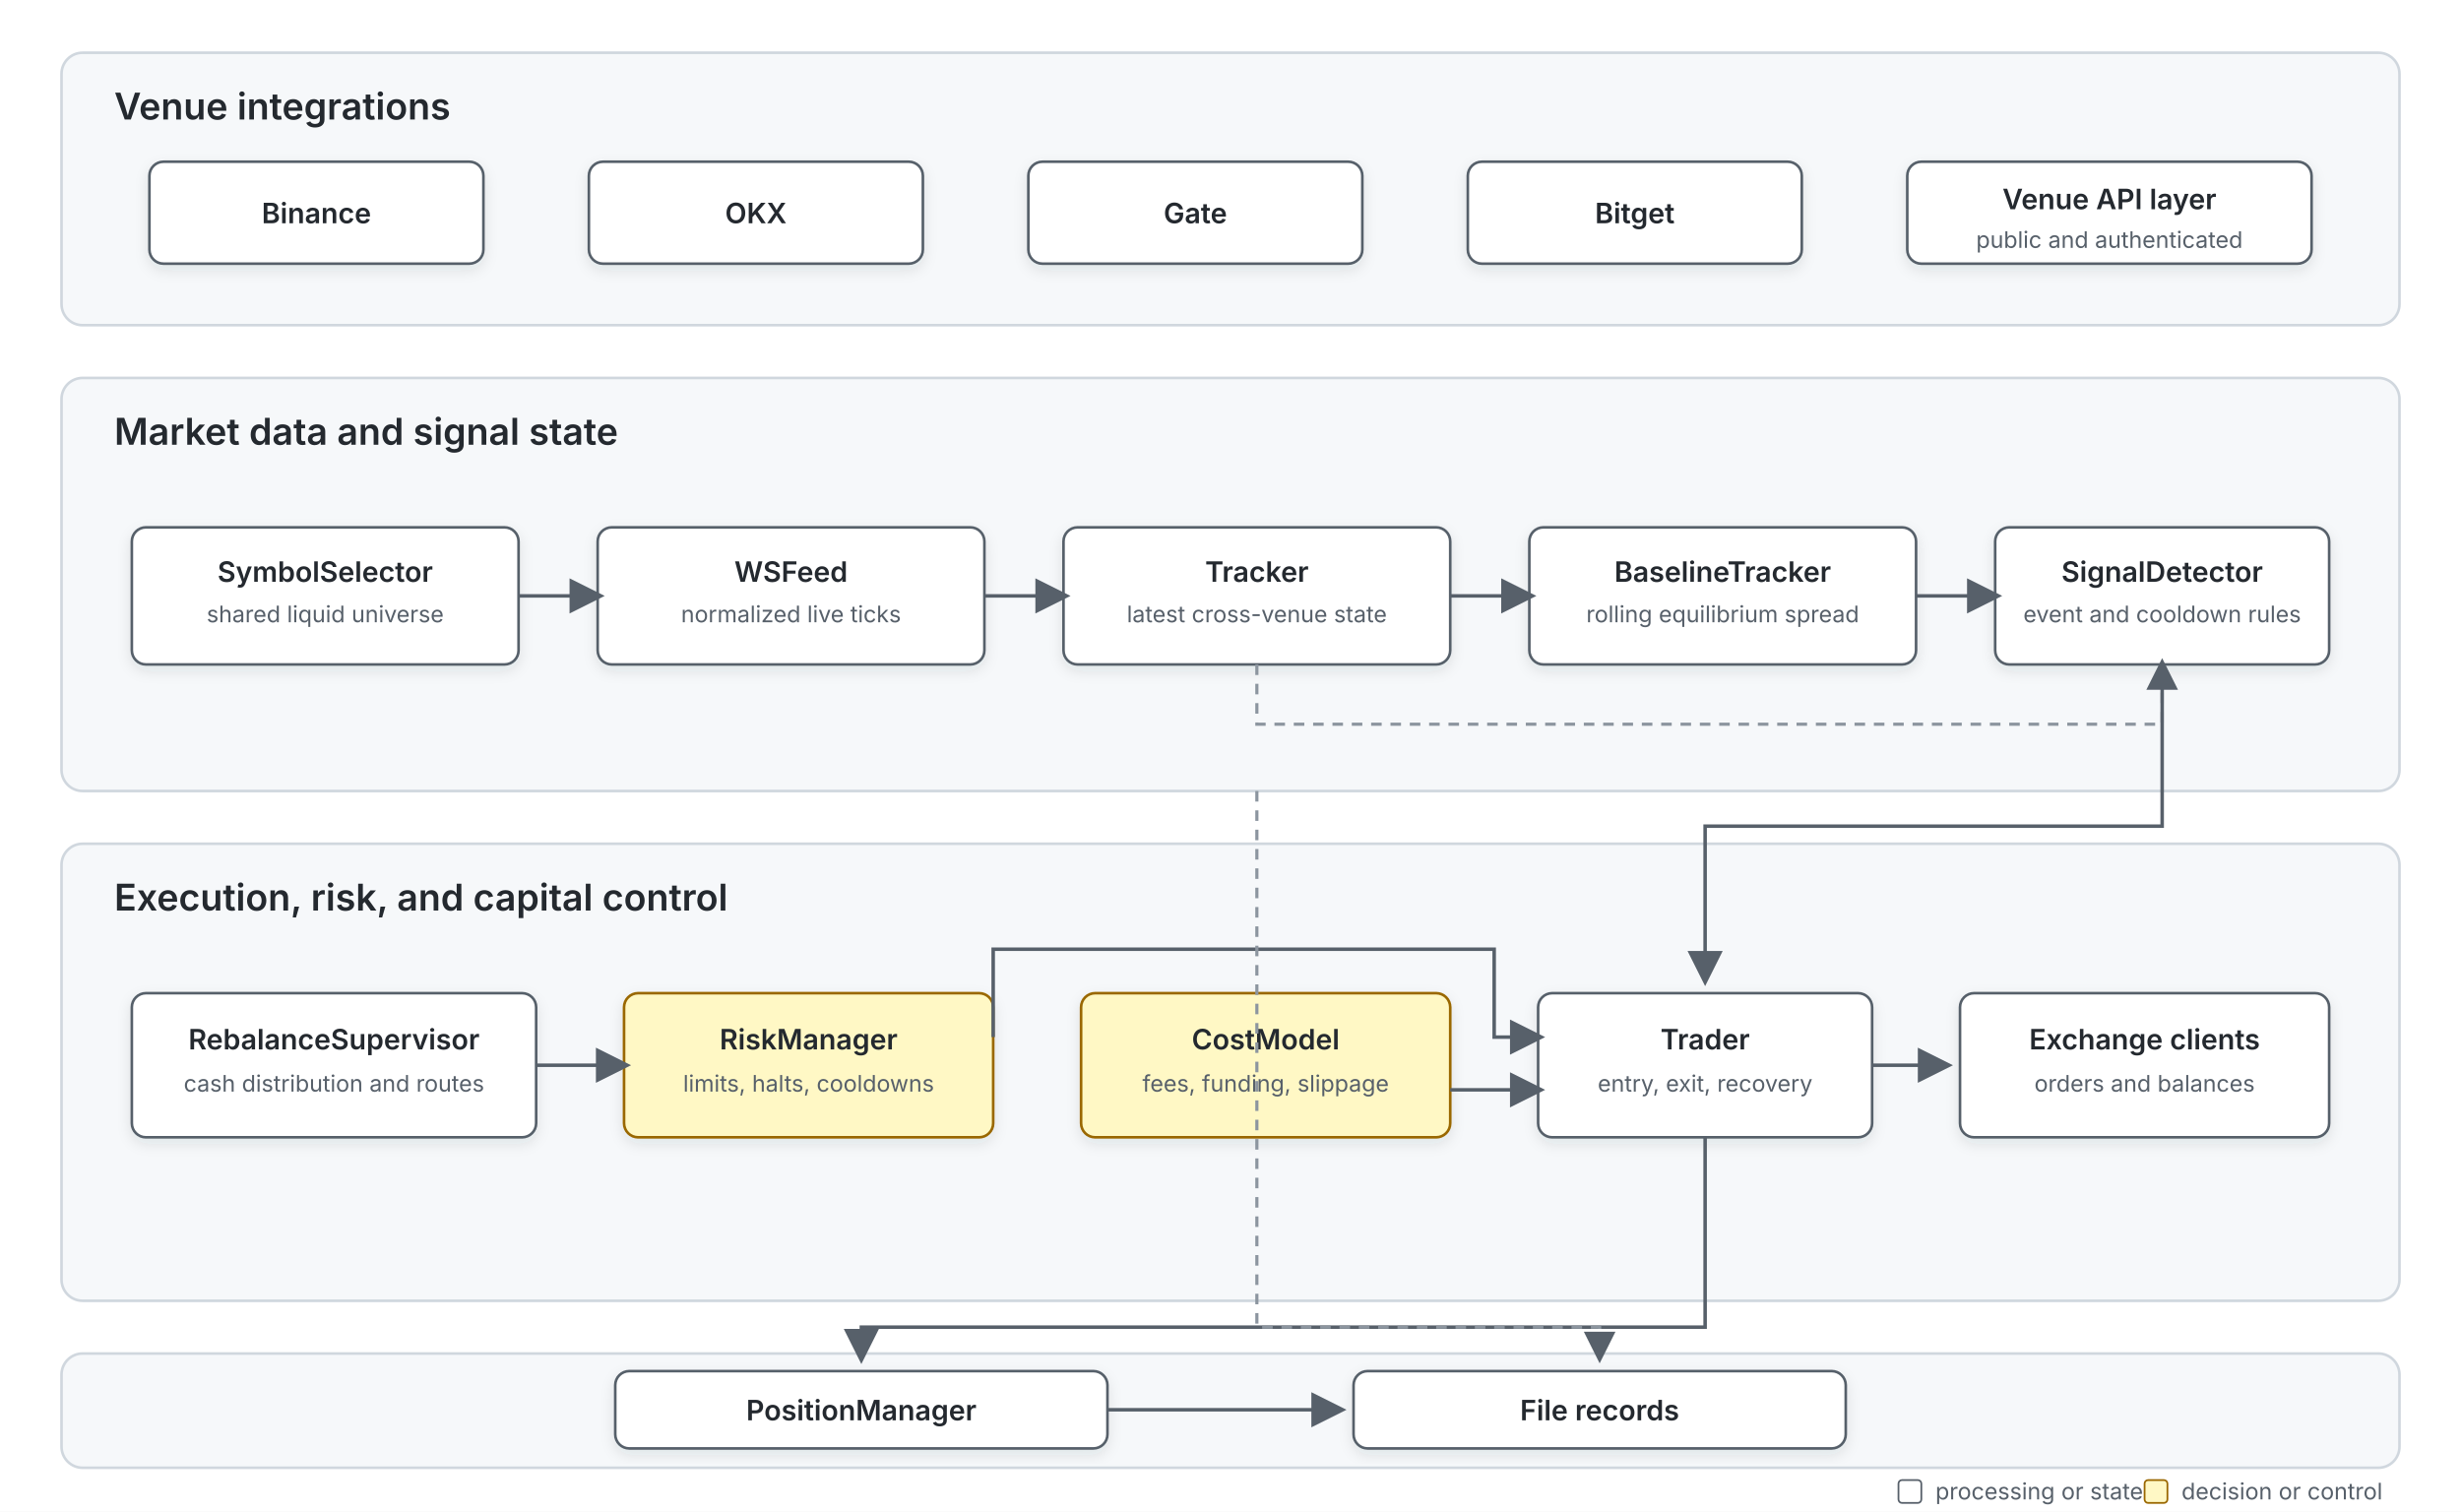
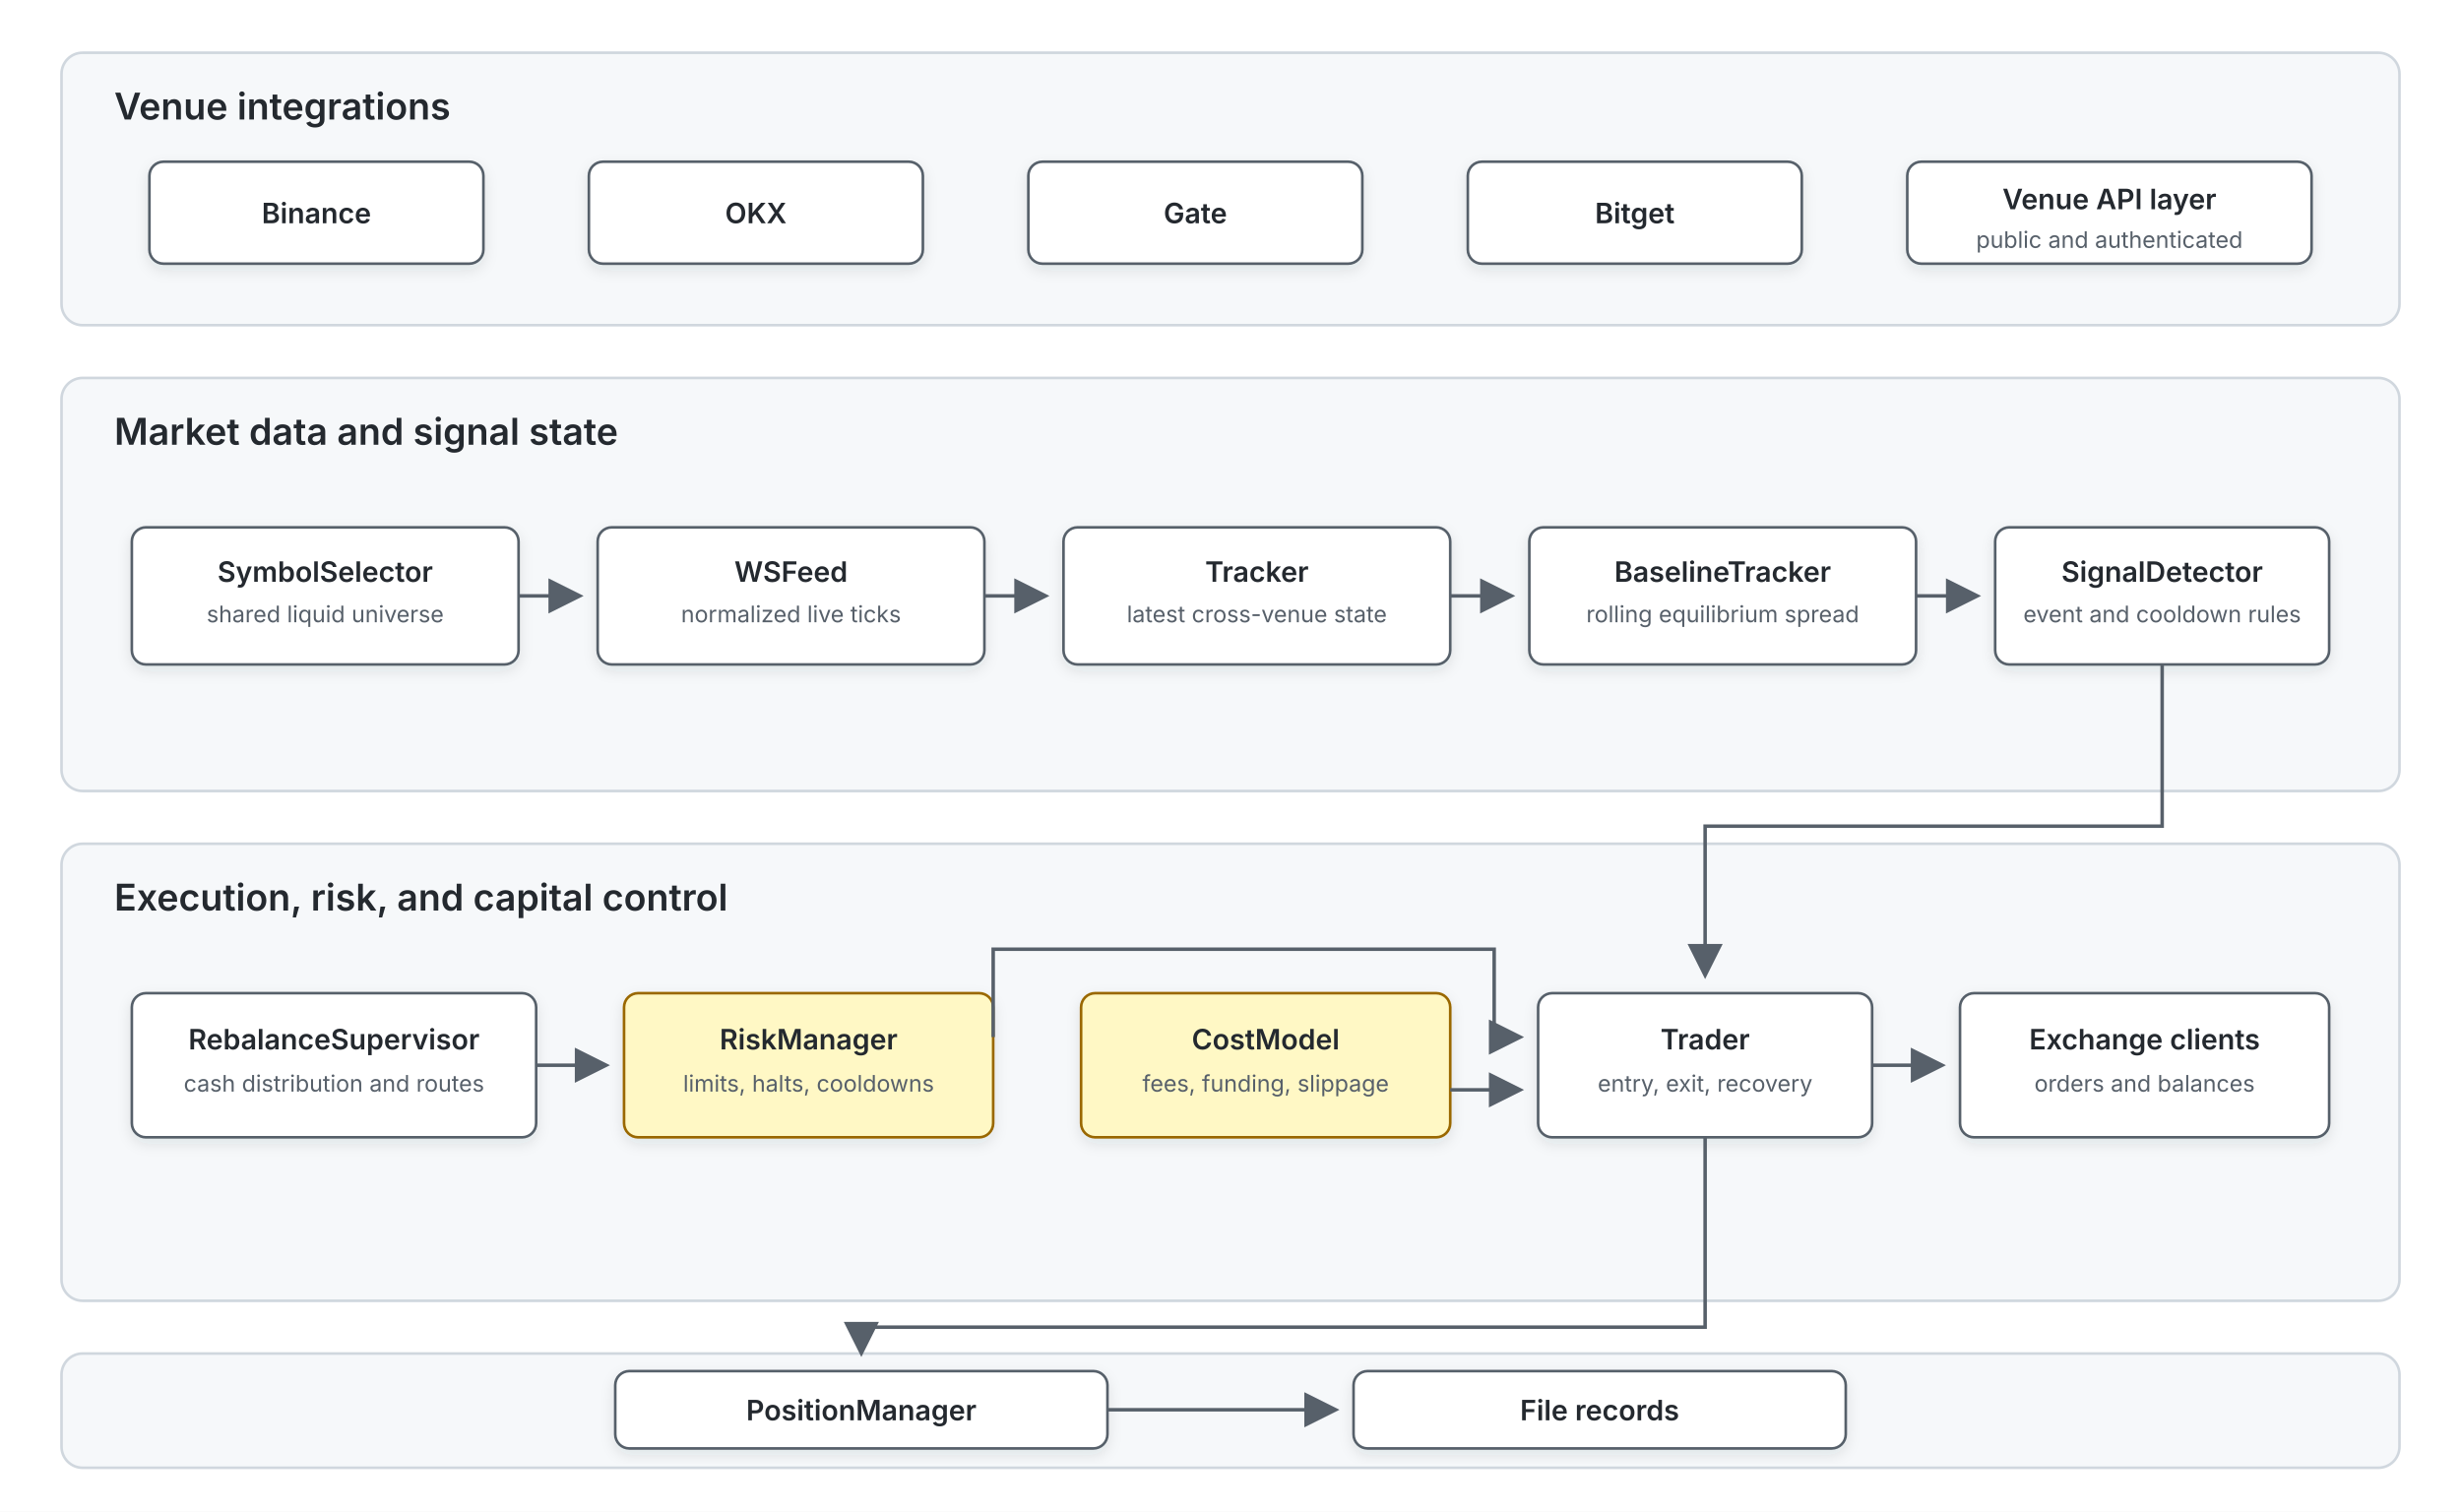
<svg xmlns="http://www.w3.org/2000/svg" width="1400" height="860" viewBox="0 0 1400 860" role="img" aria-labelledby="title desc">
  <defs>
    <filter id="shadow" x="-20%" y="-20%" width="140%" height="140%">
      <feDropShadow dx="0" dy="3" stdDeviation="4" flood-color="#24292f" flood-opacity="0.10" />
    </filter>
    <marker id="arrow" markerWidth="10" markerHeight="10" refX="8" refY="5" orient="auto">
      <path d="M0 0 L10 5 L0 10 Z" fill="#57606a" />
    </marker>
    <style>
      .band{fill:#f6f8fa;stroke:#d0d7de;stroke-width:1.5}.box{fill:#fff;stroke:#57606a;stroke-width:1.5;filter:url(#shadow)}
      .control{fill:#fff8c5;stroke:#9a6700;stroke-width:1.5;filter:url(#shadow)}.recovery{fill:#ffebe9;stroke:#cf222e;stroke-width:1.5;filter:url(#shadow)}
      .heading{font:600 21px -apple-system,BlinkMacSystemFont,"Segoe UI",sans-serif;fill:#24292f}.label{font:600 16px -apple-system,BlinkMacSystemFont,"Segoe UI",sans-serif;fill:#24292f;text-anchor:middle}.small{font:13px -apple-system,BlinkMacSystemFont,"Segoe UI",sans-serif;fill:#57606a;text-anchor:middle}
-       .flow{fill:none;stroke:#57606a;stroke-width:2;marker-end:url(#arrow)}.secondary{fill:none;stroke:#8c959f;stroke-width:1.8;stroke-dasharray:6 5;marker-end:url(#arrow)}.legend{font:13px -apple-system,BlinkMacSystemFont,"Segoe UI",sans-serif;fill:#57606a}
+       .flow{fill:none;stroke:#57606a;stroke-width:2;marker-end:url(#arrow)}
    </style>
  </defs>
  <rect width="1400" height="860" fill="#fff" />
  <rect class="band" x="35" y="30" width="1330" height="155" rx="12" />
  <text class="heading" x="65" y="68">Venue integrations</text>
  <rect class="box" x="85" y="92" width="190" height="58" rx="8" />
  <text class="label" x="180" y="127">Binance</text>
  <rect class="box" x="335" y="92" width="190" height="58" rx="8" />
  <text class="label" x="430" y="127">OKX</text>
  <rect class="box" x="585" y="92" width="190" height="58" rx="8" />
  <text class="label" x="680" y="127">Gate</text>
  <rect class="box" x="835" y="92" width="190" height="58" rx="8" />
  <text class="label" x="930" y="127">Bitget</text>
  <rect class="box" x="1085" y="92" width="230" height="58" rx="8" />
  <text class="label" x="1200" y="119">Venue API layer</text>
  <text class="small" x="1200" y="141">public and authenticated</text>
  <rect class="band" x="35" y="215" width="1330" height="235" rx="12" />
  <text class="heading" x="65" y="253">Market data and signal state</text>
  <rect class="box" x="75" y="300" width="220" height="78" rx="8" />
  <text class="label" x="185" y="331">SymbolSelector</text>
  <text class="small" x="185" y="354">shared liquid universe</text>
  <rect class="box" x="340" y="300" width="220" height="78" rx="8" />
  <text class="label" x="450" y="331">WSFeed</text>
  <text class="small" x="450" y="354">normalized live ticks</text>
  <rect class="box" x="605" y="300" width="220" height="78" rx="8" />
  <text class="label" x="715" y="331">Tracker</text>
  <text class="small" x="715" y="354">latest cross-venue state</text>
  <rect class="box" x="870" y="300" width="220" height="78" rx="8" />
  <text class="label" x="980" y="331">BaselineTracker</text>
  <text class="small" x="980" y="354">rolling equilibrium spread</text>
  <rect class="box" x="1135" y="300" width="190" height="78" rx="8" />
  <text class="label" x="1230" y="331">SignalDetector</text>
  <text class="small" x="1230" y="354">event and cooldown rules</text>
-   <path class="flow" d="M295 339 H340" />
-   <path class="flow" d="M560 339 H605" />
-   <path class="flow" d="M825 339 H870" />
-   <path class="flow" d="M1090 339 H1135" />
-   <path class="secondary" d="M715 378 V412 H1230 V378" />
+   <path class="flow" d="M295 339 H328" />
+   <path class="flow" d="M560 339 H593" />
+   <path class="flow" d="M825 339 H858" />
+   <path class="flow" d="M1090 339 H1123" />
  <rect class="band" x="35" y="480" width="1330" height="260" rx="12" />
  <text class="heading" x="65" y="518">Execution, risk, and capital control</text>
  <rect class="box" x="75" y="565" width="230" height="82" rx="8" />
  <text class="label" x="190" y="597">RebalanceSupervisor</text>
  <text class="small" x="190" y="621">cash distribution and routes</text>
  <rect class="control" x="355" y="565" width="210" height="82" rx="8" />
  <text class="label" x="460" y="597">RiskManager</text>
  <text class="small" x="460" y="621">limits, halts, cooldowns</text>
  <rect class="control" x="615" y="565" width="210" height="82" rx="8" />
  <text class="label" x="720" y="597">CostModel</text>
  <text class="small" x="720" y="621">fees, funding, slippage</text>
  <rect class="box" x="875" y="565" width="190" height="82" rx="8" />
  <text class="label" x="970" y="597">Trader</text>
  <text class="small" x="970" y="621">entry, exit, recovery</text>
  <rect class="box" x="1115" y="565" width="210" height="82" rx="8" />
  <text class="label" x="1220" y="597">Exchange clients</text>
  <text class="small" x="1220" y="621">orders and balances</text>
-   <path class="flow" d="M305 606 H355" />
-   <path class="flow" d="M565 590 V540 H850 V590 H875" />
-   <path class="flow" d="M825 620 H875" />
-   <path class="flow" d="M1065 606 H1107" />
-   <path class="flow" d="M1230 378 V470 H970 V557" />
+   <path class="flow" d="M305 606 H343" />
+   <path class="flow" d="M565 590 V540 H850 V590 H863" />
+   <path class="flow" d="M825 620 H863" />
+   <path class="flow" d="M1065 606 H1103" />
+   <path class="flow" d="M1230 378 V470 H970 V553" />
  <rect class="band" x="35" y="770" width="1330" height="65" rx="12" />
  <rect class="box" x="350" y="780" width="280" height="44" rx="8" />
  <text class="label" x="490" y="808">PositionManager</text>
  <rect class="box" x="770" y="780" width="280" height="44" rx="8" />
  <text class="label" x="910" y="808">File records</text>
-   <path class="flow" d="M970 647 V755 H490 V772" />
-   <path class="flow" d="M630 802 H762" />
-   <path class="secondary" d="M715 450 V755 H910 V772" />
-   <rect x="1080" y="842" width="13" height="13" rx="2" fill="#fff" stroke="#57606a" />
-   <text class="legend" x="1101" y="853">processing or state</text>
-   <rect x="1220" y="842" width="13" height="13" rx="2" fill="#fff8c5" stroke="#9a6700" />
-   <text class="legend" x="1241" y="853">decision or control</text>
+   <path class="flow" d="M970 647 V755 H490 V768" />
+   <path class="flow" d="M630 802 H758" />
</svg>
